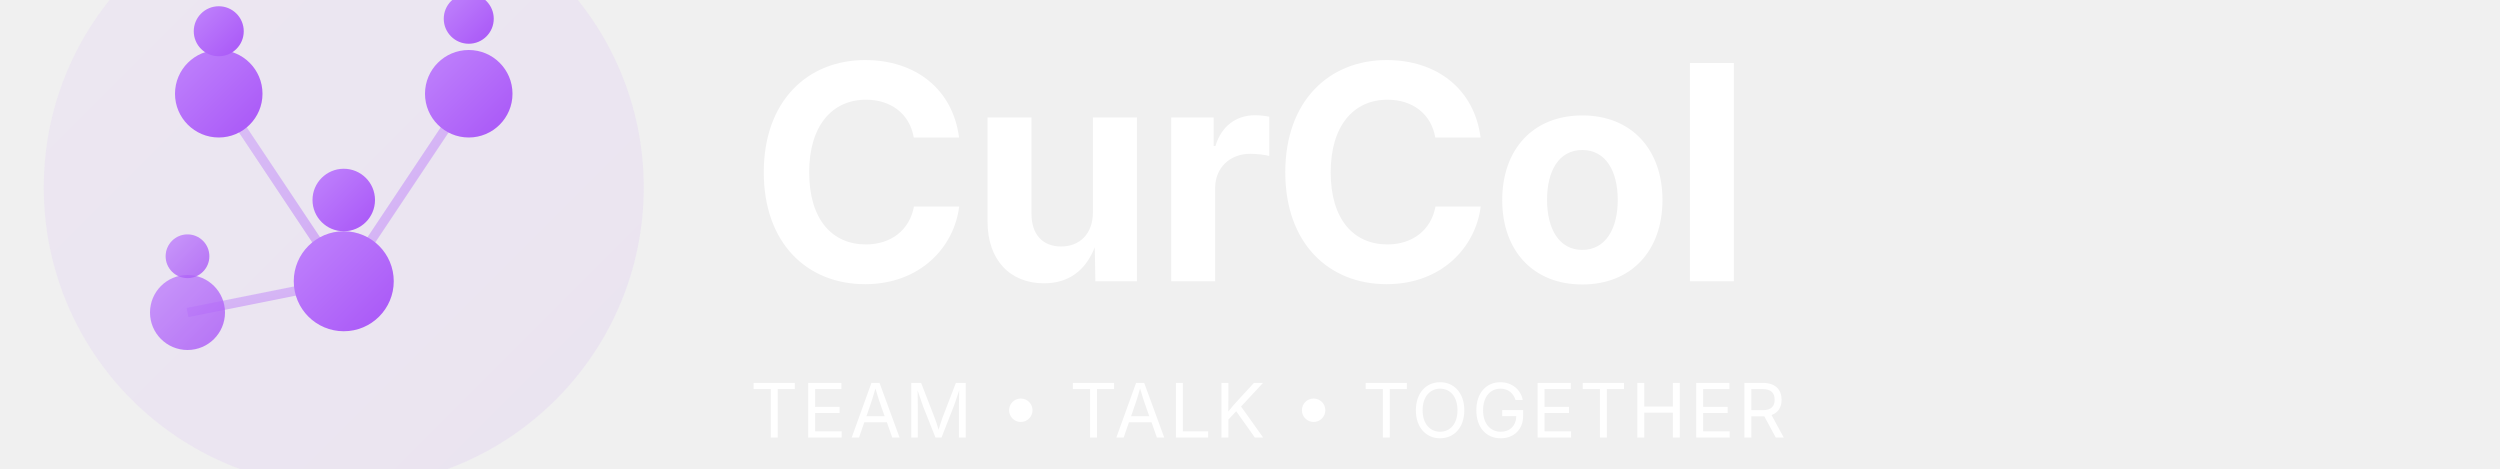
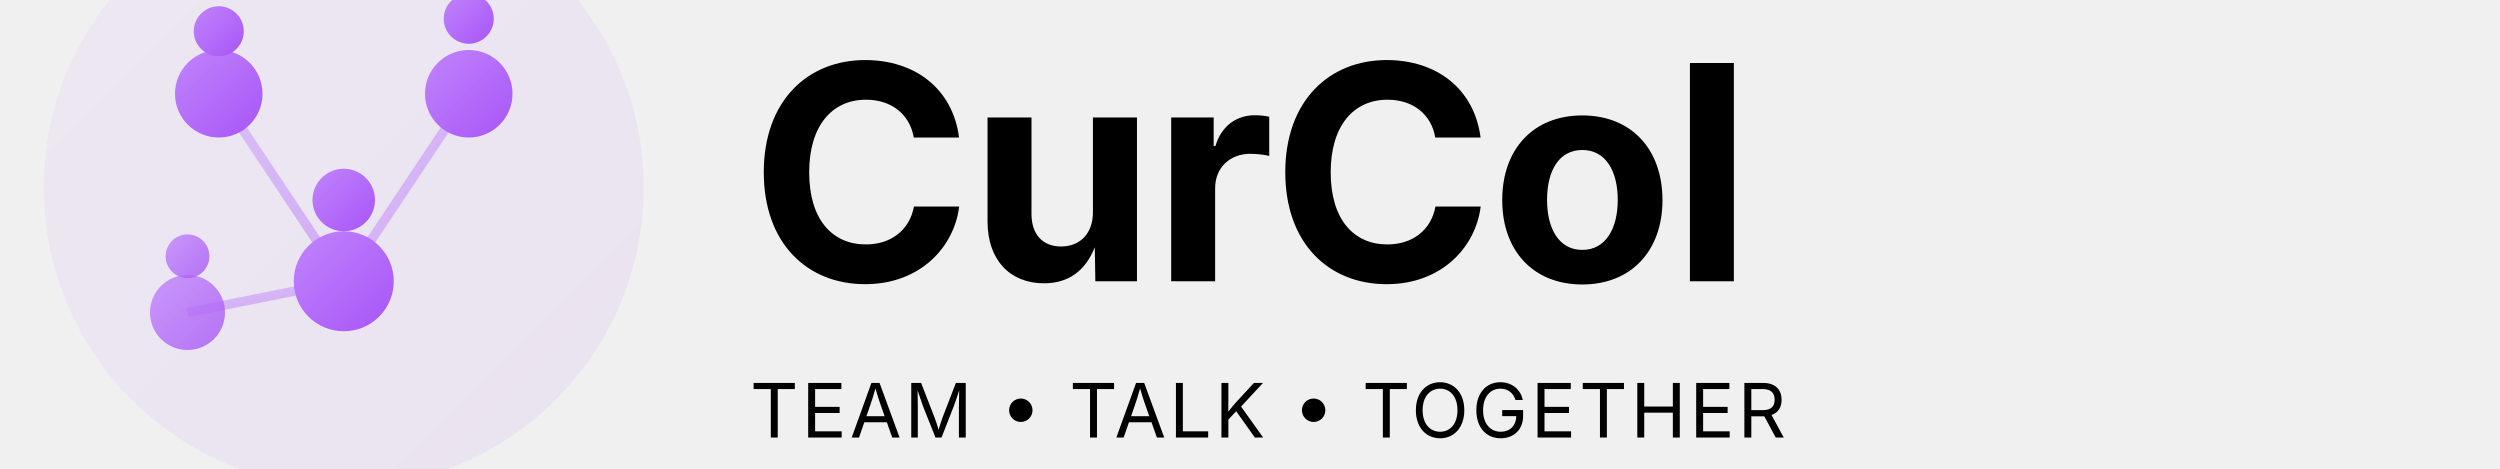
<svg xmlns="http://www.w3.org/2000/svg" viewBox="0 30 400 75">
  <defs>
    <linearGradient id="purpleGrad2" x1="0%" y1="0%" x2="100%" y2="100%">
      <stop offset="0%" style="stop-color:#c084fc;stop-opacity:1" />
      <stop offset="100%" style="stop-color:#a855f7;stop-opacity:1" />
    </linearGradient>
  </defs>
  <circle cx="55" cy="60" r="48" fill="url(#purpleGrad2)" opacity="0.08" />
  <line x1="35" y1="45" x2="75" y2="45" stroke="url(#purpleGrad2)" stroke-width="1.5" opacity="0.4" />
  <line x1="35" y1="45" x2="55" y2="75" stroke="url(#purpleGrad2)" stroke-width="1.5" opacity="0.4" />
  <line x1="75" y1="45" x2="55" y2="75" stroke="url(#purpleGrad2)" stroke-width="1.5" opacity="0.4" />
  <line x1="55" y1="75" x2="30" y2="80" stroke="url(#purpleGrad2)" stroke-width="1.5" opacity="0.4" />
  <circle cx="35" cy="45" r="7" fill="url(#purpleGrad2)" />
  <circle cx="35" cy="35" r="4" fill="url(#purpleGrad2)" />
  <circle cx="75" cy="45" r="7" fill="url(#purpleGrad2)" />
  <circle cx="75" cy="33" r="4" fill="url(#purpleGrad2)" />
  <circle cx="55" cy="75" r="8" fill="url(#purpleGrad2)" />
  <circle cx="55" cy="62" r="5" fill="url(#purpleGrad2)" />
  <circle cx="30" cy="80" r="6" fill="url(#purpleGrad2)" opacity="0.8" />
  <circle cx="30" cy="71" r="3.5" fill="url(#purpleGrad2)" opacity="0.8" />
-   <text x="120" y="75" font-family="Inter, -apple-system, sans-serif" font-size="48" font-weight="700" fill="#ffffff" letter-spacing="-0.5">CurCol</text>
-   <text x="120" y="100" font-family="Inter, -apple-system, sans-serif" font-size="12" fill="#ffffff" letter-spacing="0.5">TEAM • TALK • TOGETHER</text>
+   <text x="120" y="75" font-family="Inter, -apple-system, sans-serif" font-size="48" font-weight="700" fill="#000000" letter-spacing="-0.5">CurCol</text>
+   <text x="120" y="100" font-family="Inter, -apple-system, sans-serif" font-size="12" fill="#000000" letter-spacing="0.5">TEAM • TALK • TOGETHER</text>
</svg>
